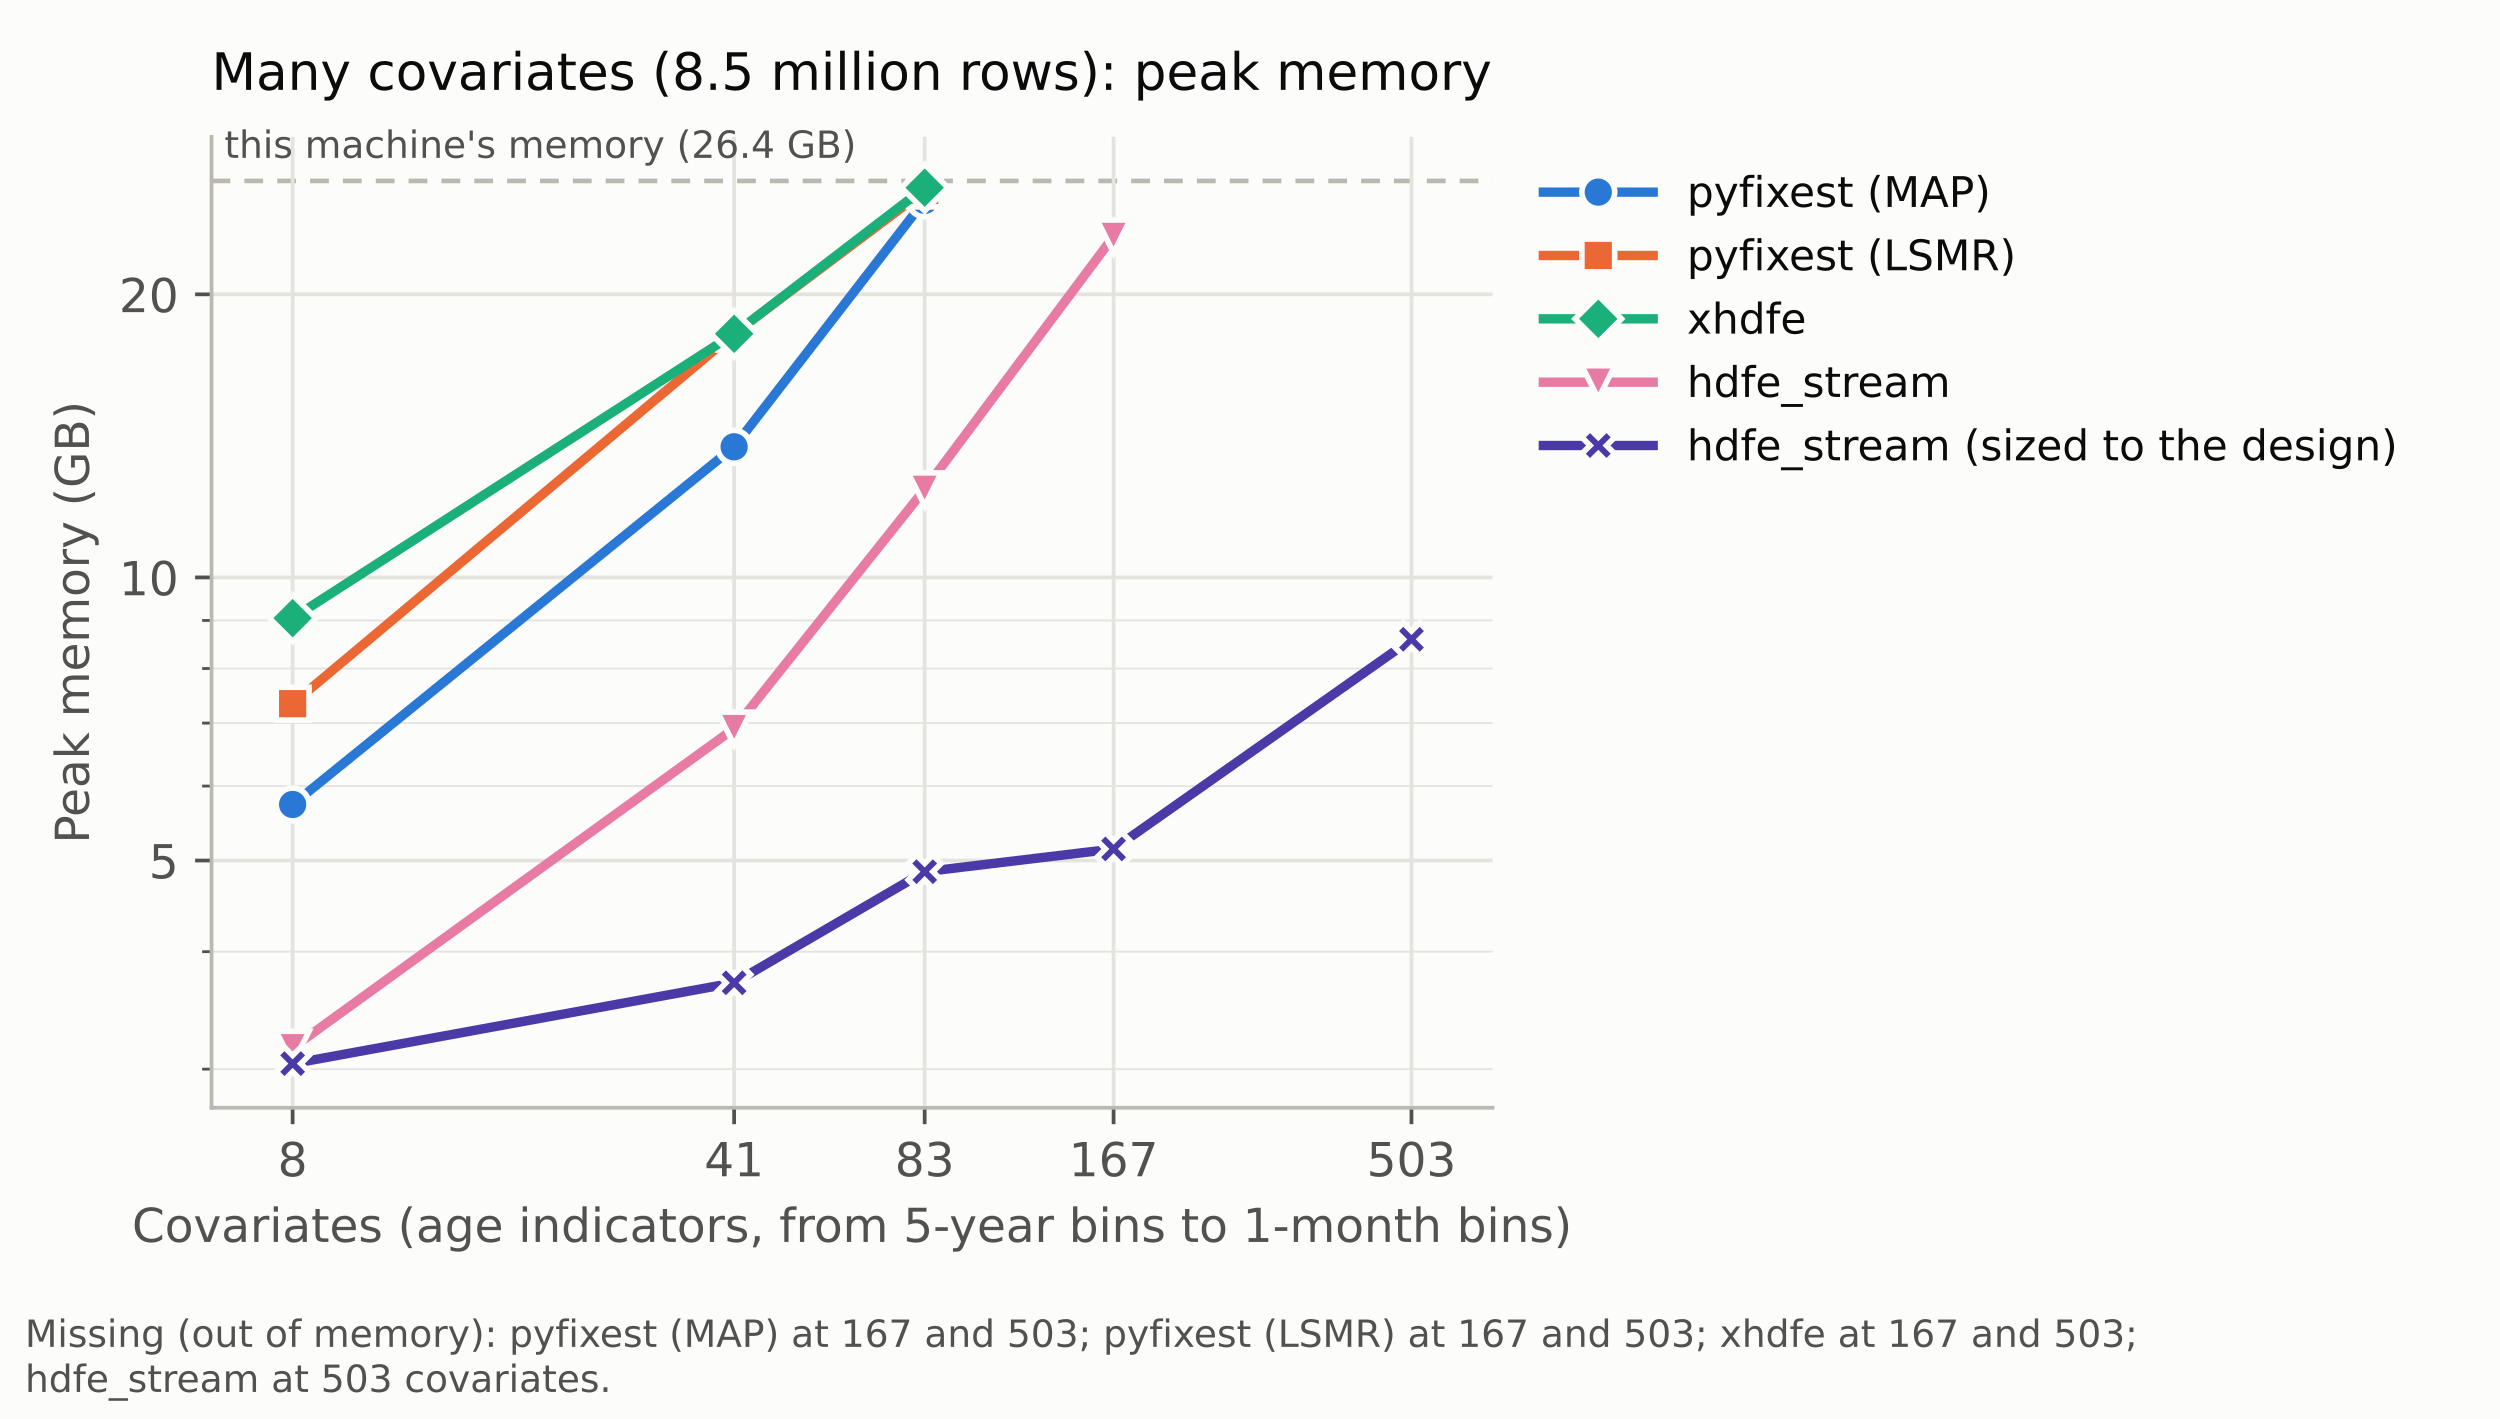
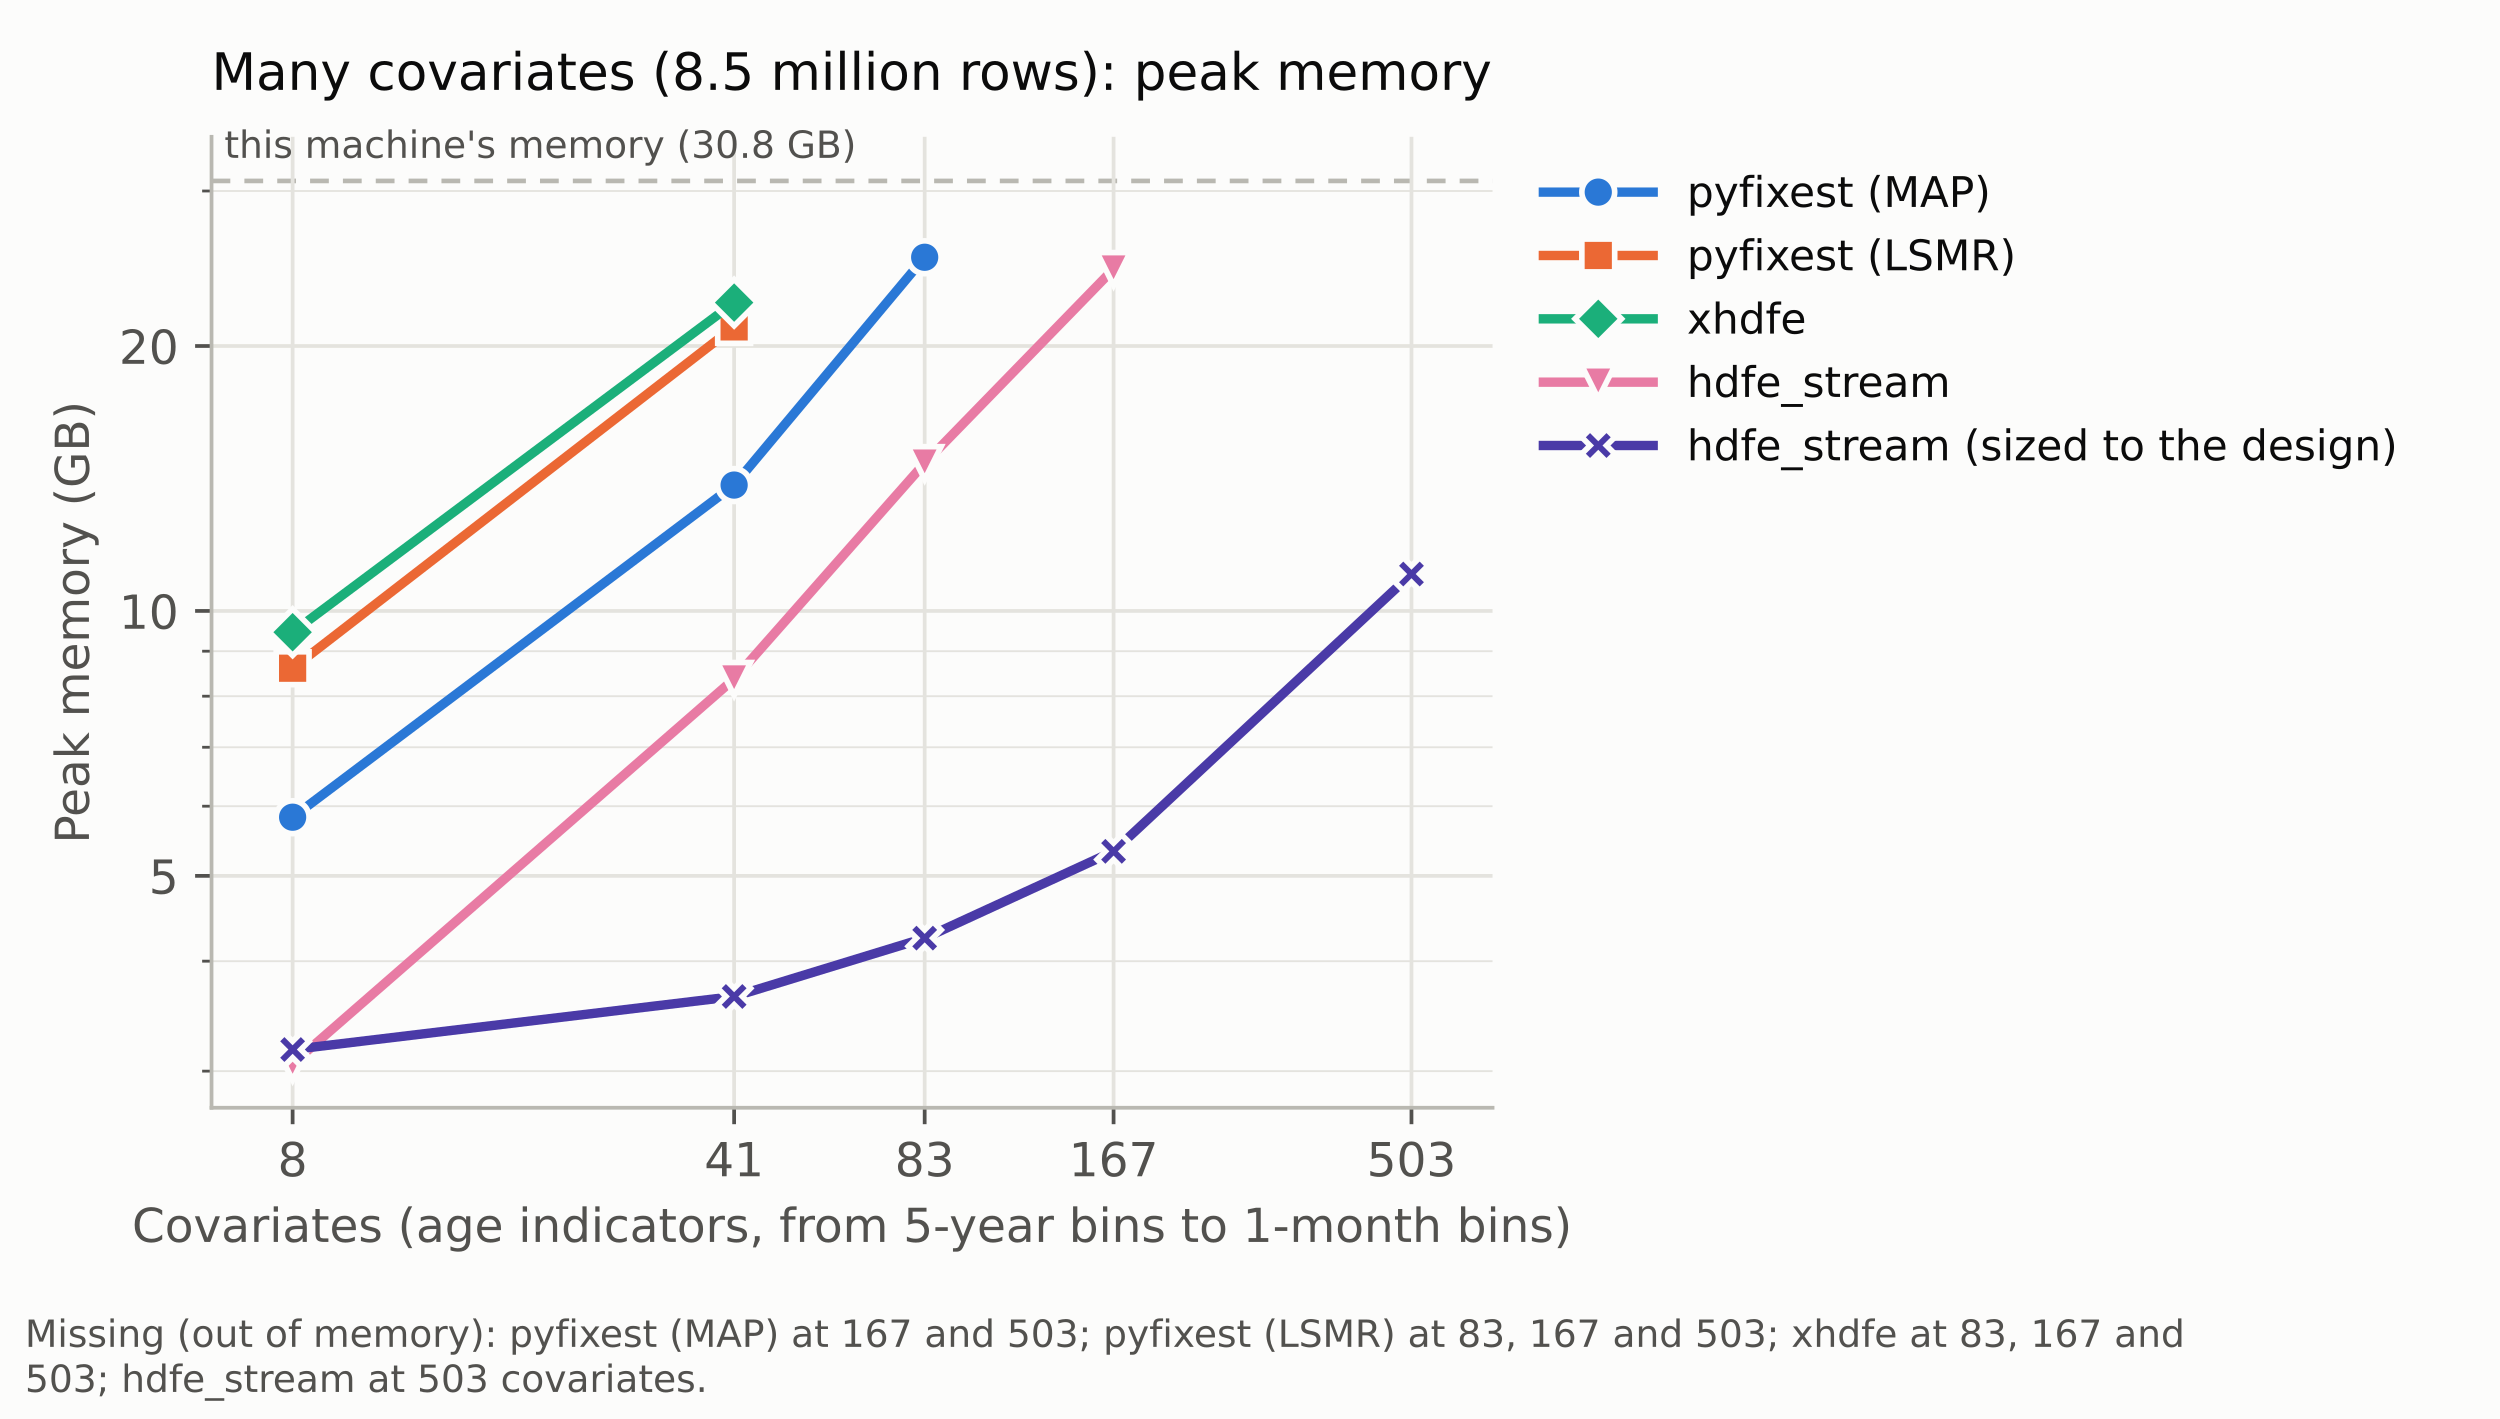
<svg xmlns="http://www.w3.org/2000/svg" xmlns:xlink="http://www.w3.org/1999/xlink" width="532.8pt" height="302.4pt" viewBox="0 0 532.8 302.4" version="1.1">
  <defs>
    <style type="text/css">*{stroke-linejoin: round; stroke-linecap: butt}</style>
  </defs>
  <g id="figure_1">
    <g id="patch_1">
      <path d="M 0 302.4  L 532.8 302.4  L 532.8 0  L 0 0  z " style="fill: #fcfcfb" />
    </g>
    <g id="axes_1">
      <g id="patch_2">
        <path d="M 45.082 236.086  L 318.093 236.086  L 318.093 29.157  L 45.082 29.157  z " style="fill: #fcfcfb" />
      </g>
      <g id="line2d_1">
        <path d="M 45.082 38.563  L 318.093 38.563  " clip-path="url(#p2034b3658c)" style="fill: none; stroke-dasharray: 4,3; stroke-dashoffset: 0; stroke: #b9b8b1" />
      </g>
      <g id="matplotlib.axis_1">
        <g id="xtick_1">
          <g id="line2d_2">
            <path d="M 62.363 236.086  L 62.363 29.157  " clip-path="url(#p2034b3658c)" style="fill: none; stroke: #e4e3de; stroke-width: 0.8; stroke-linecap: square" />
          </g>
          <g id="line2d_3">
            <defs>
              <path id="m8ed865f432" d="M 0 0  L 0 3.5  " style="stroke: #52514e; stroke-width: 0.8" />
            </defs>
            <g>
              <use xlink:href="#m8ed865f432" x="62.363" y="236.086" style="fill: #52514e; stroke: #52514e; stroke-width: 0.8" />
            </g>
          </g>
          <g id="text_1">
            <text style="font-size: 10px; font-family: 'DejaVu Sans', 'Bitstream Vera Sans', 'Computer Modern Sans Serif', 'Lucida Grande', 'Verdana', 'Geneva', 'Lucid', 'Arial', 'Helvetica', 'Avant Garde', sans-serif; text-anchor: middle; fill: #52514e" x="62.363" y="250.683" transform="rotate(-0 62.36259 250.6833)">8</text>
          </g>
        </g>
        <g id="xtick_2">
          <g id="line2d_4">
            <path d="M 156.457 236.086  L 156.457 29.157  " clip-path="url(#p2034b3658c)" style="fill: none; stroke: #e4e3de; stroke-width: 0.8; stroke-linecap: square" />
          </g>
          <g id="line2d_5">
            <g>
              <use xlink:href="#m8ed865f432" x="156.457" y="236.086" style="fill: #52514e; stroke: #52514e; stroke-width: 0.8" />
            </g>
          </g>
          <g id="text_2">
            <text style="font-size: 10px; font-family: 'DejaVu Sans', 'Bitstream Vera Sans', 'Computer Modern Sans Serif', 'Lucida Grande', 'Verdana', 'Geneva', 'Lucid', 'Arial', 'Helvetica', 'Avant Garde', sans-serif; text-anchor: middle; fill: #52514e" x="156.457" y="250.683" transform="rotate(-0 156.4571 250.6833)">41</text>
          </g>
        </g>
        <g id="xtick_3">
          <g id="line2d_6">
            <path d="M 197.067 236.086  L 197.067 29.157  " clip-path="url(#p2034b3658c)" style="fill: none; stroke: #e4e3de; stroke-width: 0.8; stroke-linecap: square" />
          </g>
          <g id="line2d_7">
            <g>
              <use xlink:href="#m8ed865f432" x="197.067" y="236.086" style="fill: #52514e; stroke: #52514e; stroke-width: 0.8" />
            </g>
          </g>
          <g id="text_3">
            <text style="font-size: 10px; font-family: 'DejaVu Sans', 'Bitstream Vera Sans', 'Computer Modern Sans Serif', 'Lucida Grande', 'Verdana', 'Geneva', 'Lucid', 'Arial', 'Helvetica', 'Avant Garde', sans-serif; text-anchor: middle; fill: #52514e" x="197.067" y="250.683" transform="rotate(-0 197.067 250.6833)">83</text>
          </g>
        </g>
        <g id="xtick_4">
          <g id="line2d_8">
            <path d="M 237.325 236.086  L 237.325 29.157  " clip-path="url(#p2034b3658c)" style="fill: none; stroke: #e4e3de; stroke-width: 0.8; stroke-linecap: square" />
          </g>
          <g id="line2d_9">
            <g>
              <use xlink:href="#m8ed865f432" x="237.325" y="236.086" style="fill: #52514e; stroke: #52514e; stroke-width: 0.8" />
            </g>
          </g>
          <g id="text_4">
            <text style="font-size: 10px; font-family: 'DejaVu Sans', 'Bitstream Vera Sans', 'Computer Modern Sans Serif', 'Lucida Grande', 'Verdana', 'Geneva', 'Lucid', 'Arial', 'Helvetica', 'Avant Garde', sans-serif; text-anchor: middle; fill: #52514e" x="237.325" y="250.683" transform="rotate(-0 237.3247 250.6833)">167</text>
          </g>
        </g>
        <g id="xtick_5">
          <g id="line2d_10">
            <path d="M 300.813 236.086  L 300.813 29.157  " clip-path="url(#p2034b3658c)" style="fill: none; stroke: #e4e3de; stroke-width: 0.8; stroke-linecap: square" />
          </g>
          <g id="line2d_11">
            <g>
              <use xlink:href="#m8ed865f432" x="300.813" y="236.086" style="fill: #52514e; stroke: #52514e; stroke-width: 0.8" />
            </g>
          </g>
          <g id="text_5">
            <text style="font-size: 10px; font-family: 'DejaVu Sans', 'Bitstream Vera Sans', 'Computer Modern Sans Serif', 'Lucida Grande', 'Verdana', 'Geneva', 'Lucid', 'Arial', 'Helvetica', 'Avant Garde', sans-serif; text-anchor: middle; fill: #52514e" x="300.813" y="250.683" transform="rotate(-0 300.8131 250.6833)">503</text>
          </g>
        </g>
        <g id="text_6">
          <text style="font-size: 10px; font-family: 'DejaVu Sans', 'Bitstream Vera Sans', 'Computer Modern Sans Serif', 'Lucida Grande', 'Verdana', 'Geneva', 'Lucid', 'Arial', 'Helvetica', 'Avant Garde', sans-serif; text-anchor: middle; fill: #52514e" x="181.588" y="264.684" transform="rotate(-0 181.5878 264.6841)">Covariates (age indicators, from 5-year bins to 1-month bins)</text>
        </g>
      </g>
      <g id="matplotlib.axis_2">
        <g id="ytick_1">
          <g id="line2d_12">
-             <path d="M 45.082 183.393  L 318.093 183.393  " clip-path="url(#p2034b3658c)" style="fill: none; stroke: #e4e3de; stroke-width: 0.8; stroke-linecap: square" />
+             <path d="M 45.082 186.667  L 318.093 186.667  " clip-path="url(#p2034b3658c)" style="fill: none; stroke: #e4e3de; stroke-width: 0.8; stroke-linecap: square" />
          </g>
          <g id="line2d_13">
            <defs>
              <path id="mcf4f93b4a9" d="M 0 0  L -3.5 0  " style="stroke: #52514e; stroke-width: 0.8" />
            </defs>
            <g>
-               <use xlink:href="#mcf4f93b4a9" x="45.082" y="183.393" style="fill: #52514e; stroke: #52514e; stroke-width: 0.8" />
+               <use xlink:href="#mcf4f93b4a9" x="45.082" y="186.667" style="fill: #52514e; stroke: #52514e; stroke-width: 0.8" />
            </g>
          </g>
          <g id="text_7">
-             <text style="font-size: 10px; font-family: 'DejaVu Sans', 'Bitstream Vera Sans', 'Computer Modern Sans Serif', 'Lucida Grande', 'Verdana', 'Geneva', 'Lucid', 'Arial', 'Helvetica', 'Avant Garde', sans-serif; text-anchor: end; fill: #52514e" x="38.082" y="187.192" transform="rotate(-0 38.08234 187.1917)">5</text>
+             <text style="font-size: 10px; font-family: 'DejaVu Sans', 'Bitstream Vera Sans', 'Computer Modern Sans Serif', 'Lucida Grande', 'Verdana', 'Geneva', 'Lucid', 'Arial', 'Helvetica', 'Avant Garde', sans-serif; text-anchor: end; fill: #52514e" x="38.082" y="190.466" transform="rotate(-0 38.08234 190.4658)">5</text>
          </g>
        </g>
        <g id="ytick_2">
          <g id="line2d_14">
-             <path d="M 45.082 123.061  L 318.093 123.061  " clip-path="url(#p2034b3658c)" style="fill: none; stroke: #e4e3de; stroke-width: 0.8; stroke-linecap: square" />
+             <path d="M 45.082 130.202  L 318.093 130.202  " clip-path="url(#p2034b3658c)" style="fill: none; stroke: #e4e3de; stroke-width: 0.8; stroke-linecap: square" />
          </g>
          <g id="line2d_15">
            <g>
-               <use xlink:href="#mcf4f93b4a9" x="45.082" y="123.061" style="fill: #52514e; stroke: #52514e; stroke-width: 0.8" />
+               <use xlink:href="#mcf4f93b4a9" x="45.082" y="130.202" style="fill: #52514e; stroke: #52514e; stroke-width: 0.8" />
            </g>
          </g>
          <g id="text_8">
-             <text style="font-size: 10px; font-family: 'DejaVu Sans', 'Bitstream Vera Sans', 'Computer Modern Sans Serif', 'Lucida Grande', 'Verdana', 'Geneva', 'Lucid', 'Arial', 'Helvetica', 'Avant Garde', sans-serif; text-anchor: end; fill: #52514e" x="38.082" y="126.86" transform="rotate(-0 38.08234 126.8596)">10</text>
+             <text style="font-size: 10px; font-family: 'DejaVu Sans', 'Bitstream Vera Sans', 'Computer Modern Sans Serif', 'Lucida Grande', 'Verdana', 'Geneva', 'Lucid', 'Arial', 'Helvetica', 'Avant Garde', sans-serif; text-anchor: end; fill: #52514e" x="38.082" y="134.001" transform="rotate(-0 38.08234 134.0008)">10</text>
          </g>
        </g>
        <g id="ytick_3">
          <g id="line2d_16">
-             <path d="M 45.082 62.729  L 318.093 62.729  " clip-path="url(#p2034b3658c)" style="fill: none; stroke: #e4e3de; stroke-width: 0.8; stroke-linecap: square" />
+             <path d="M 45.082 73.737  L 318.093 73.737  " clip-path="url(#p2034b3658c)" style="fill: none; stroke: #e4e3de; stroke-width: 0.8; stroke-linecap: square" />
          </g>
          <g id="line2d_17">
            <g>
-               <use xlink:href="#mcf4f93b4a9" x="45.082" y="62.729" style="fill: #52514e; stroke: #52514e; stroke-width: 0.8" />
+               <use xlink:href="#mcf4f93b4a9" x="45.082" y="73.737" style="fill: #52514e; stroke: #52514e; stroke-width: 0.8" />
            </g>
          </g>
          <g id="text_9">
-             <text style="font-size: 10px; font-family: 'DejaVu Sans', 'Bitstream Vera Sans', 'Computer Modern Sans Serif', 'Lucida Grande', 'Verdana', 'Geneva', 'Lucid', 'Arial', 'Helvetica', 'Avant Garde', sans-serif; text-anchor: end; fill: #52514e" x="38.082" y="66.527" transform="rotate(-0 38.08234 66.5274)">20</text>
+             <text style="font-size: 10px; font-family: 'DejaVu Sans', 'Bitstream Vera Sans', 'Computer Modern Sans Serif', 'Lucida Grande', 'Verdana', 'Geneva', 'Lucid', 'Arial', 'Helvetica', 'Avant Garde', sans-serif; text-anchor: end; fill: #52514e" x="38.082" y="77.536" transform="rotate(-0 38.08234 77.53582)">20</text>
          </g>
        </g>
        <g id="ytick_4">
          <g id="line2d_18">
-             <path d="M 45.082 227.856  L 318.093 227.856  " clip-path="url(#p2034b3658c)" style="fill: none; stroke: #e4e3de; stroke-width: 0.4; stroke-linecap: square" />
+             <path d="M 45.082 228.28  L 318.093 228.28  " clip-path="url(#p2034b3658c)" style="fill: none; stroke: #e4e3de; stroke-width: 0.4; stroke-linecap: square" />
          </g>
          <g id="line2d_19">
            <defs>
              <path id="mec2caca15e" d="M 0 0  L -2 0  " style="stroke: #52514e; stroke-width: 0.6" />
            </defs>
            <g>
-               <use xlink:href="#mec2caca15e" x="45.082" y="227.856" style="fill: #52514e; stroke: #52514e; stroke-width: 0.6" />
+               <use xlink:href="#mec2caca15e" x="45.082" y="228.28" style="fill: #52514e; stroke: #52514e; stroke-width: 0.6" />
            </g>
          </g>
        </g>
        <g id="ytick_5">
          <g id="line2d_20">
-             <path d="M 45.082 202.815  L 318.093 202.815  " clip-path="url(#p2034b3658c)" style="fill: none; stroke: #e4e3de; stroke-width: 0.4; stroke-linecap: square" />
+             <path d="M 45.082 204.845  L 318.093 204.845  " clip-path="url(#p2034b3658c)" style="fill: none; stroke: #e4e3de; stroke-width: 0.4; stroke-linecap: square" />
          </g>
          <g id="line2d_21">
            <g>
-               <use xlink:href="#mec2caca15e" x="45.082" y="202.815" style="fill: #52514e; stroke: #52514e; stroke-width: 0.6" />
+               <use xlink:href="#mec2caca15e" x="45.082" y="204.845" style="fill: #52514e; stroke: #52514e; stroke-width: 0.6" />
            </g>
          </g>
        </g>
        <g id="ytick_6">
          <g id="line2d_22">
-             <path d="M 45.082 167.523  L 318.093 167.523  " clip-path="url(#p2034b3658c)" style="fill: none; stroke: #e4e3de; stroke-width: 0.4; stroke-linecap: square" />
+             <path d="M 45.082 171.815  L 318.093 171.815  " clip-path="url(#p2034b3658c)" style="fill: none; stroke: #e4e3de; stroke-width: 0.4; stroke-linecap: square" />
          </g>
          <g id="line2d_23">
            <g>
-               <use xlink:href="#mec2caca15e" x="45.082" y="167.523" style="fill: #52514e; stroke: #52514e; stroke-width: 0.6" />
+               <use xlink:href="#mec2caca15e" x="45.082" y="171.815" style="fill: #52514e; stroke: #52514e; stroke-width: 0.6" />
            </g>
          </g>
        </g>
        <g id="ytick_7">
          <g id="line2d_24">
-             <path d="M 45.082 154.106  L 318.093 154.106  " clip-path="url(#p2034b3658c)" style="fill: none; stroke: #e4e3de; stroke-width: 0.4; stroke-linecap: square" />
+             <path d="M 45.082 159.257  L 318.093 159.257  " clip-path="url(#p2034b3658c)" style="fill: none; stroke: #e4e3de; stroke-width: 0.4; stroke-linecap: square" />
          </g>
          <g id="line2d_25">
            <g>
-               <use xlink:href="#mec2caca15e" x="45.082" y="154.106" style="fill: #52514e; stroke: #52514e; stroke-width: 0.6" />
+               <use xlink:href="#mec2caca15e" x="45.082" y="159.257" style="fill: #52514e; stroke: #52514e; stroke-width: 0.6" />
            </g>
          </g>
        </g>
        <g id="ytick_8">
          <g id="line2d_26">
-             <path d="M 45.082 142.483  L 318.093 142.483  " clip-path="url(#p2034b3658c)" style="fill: none; stroke: #e4e3de; stroke-width: 0.4; stroke-linecap: square" />
+             <path d="M 45.082 148.38  L 318.093 148.38  " clip-path="url(#p2034b3658c)" style="fill: none; stroke: #e4e3de; stroke-width: 0.4; stroke-linecap: square" />
          </g>
          <g id="line2d_27">
            <g>
-               <use xlink:href="#mec2caca15e" x="45.082" y="142.483" style="fill: #52514e; stroke: #52514e; stroke-width: 0.6" />
+               <use xlink:href="#mec2caca15e" x="45.082" y="148.38" style="fill: #52514e; stroke: #52514e; stroke-width: 0.6" />
            </g>
          </g>
        </g>
        <g id="ytick_9">
          <g id="line2d_28">
-             <path d="M 45.082 132.231  L 318.093 132.231  " clip-path="url(#p2034b3658c)" style="fill: none; stroke: #e4e3de; stroke-width: 0.4; stroke-linecap: square" />
+             <path d="M 45.082 138.785  L 318.093 138.785  " clip-path="url(#p2034b3658c)" style="fill: none; stroke: #e4e3de; stroke-width: 0.4; stroke-linecap: square" />
          </g>
          <g id="line2d_29">
            <g>
-               <use xlink:href="#mec2caca15e" x="45.082" y="132.231" style="fill: #52514e; stroke: #52514e; stroke-width: 0.6" />
+               <use xlink:href="#mec2caca15e" x="45.082" y="138.785" style="fill: #52514e; stroke: #52514e; stroke-width: 0.6" />
+             </g>
+           </g>
+         </g>
+         <g id="ytick_10">
+           <g id="line2d_30">
+             <path d="M 45.082 40.707  L 318.093 40.707  " clip-path="url(#p2034b3658c)" style="fill: none; stroke: #e4e3de; stroke-width: 0.4; stroke-linecap: square" />
+           </g>
+           <g id="line2d_31">
+             <g>
+               <use xlink:href="#mec2caca15e" x="45.082" y="40.707" style="fill: #52514e; stroke: #52514e; stroke-width: 0.6" />
            </g>
          </g>
        </g>
        <g id="text_10">
          <text style="font-size: 10px; font-family: 'DejaVu Sans', 'Bitstream Vera Sans', 'Computer Modern Sans Serif', 'Lucida Grande', 'Verdana', 'Geneva', 'Lucid', 'Arial', 'Helvetica', 'Avant Garde', sans-serif; text-anchor: middle; fill: #52514e" x="18.955" y="132.622" transform="rotate(-90 18.955 132.6215)">Peak memory (GB)</text>
        </g>
      </g>
      <g id="patch_3">
        <path d="M 45.082 236.086  L 45.082 29.157  " style="fill: none; stroke: #b9b8b1; stroke-width: 0.8; stroke-linejoin: miter; stroke-linecap: square" />
      </g>
      <g id="patch_4">
        <path d="M 45.082 236.086  L 318.093 236.086  " style="fill: none; stroke: #b9b8b1; stroke-width: 0.8; stroke-linejoin: miter; stroke-linecap: square" />
      </g>
-       <g id="line2d_30">
-         <path d="M 62.363 171.452  L 156.457 95.222  L 197.067 42.695  " clip-path="url(#p2034b3658c)" style="fill: none; stroke: #2a78d6; stroke-width: 2; stroke-linecap: square" />
+       <g id="line2d_32">
+         <path d="M 62.363 174.164  L 156.457 103.378  L 197.067 54.828  " clip-path="url(#p2034b3658c)" style="fill: none; stroke: #2a78d6; stroke-width: 2; stroke-linecap: square" />
        <defs>
          <path id="m4df21eeac1" d="M 0 3.5  C 0.928 3.5 1.819 3.131 2.475 2.475  C 3.131 1.819 3.5 0.928 3.5 0  C 3.5 -0.928 3.131 -1.819 2.475 -2.475  C 1.819 -3.131 0.928 -3.5 0 -3.5  C -0.928 -3.5 -1.819 -3.131 -2.475 -2.475  C -3.131 -1.819 -3.5 -0.928 -3.5 0  C -3.5 0.928 -3.131 1.819 -2.475 2.475  C -1.819 3.131 -0.928 3.5 0 3.5  z " style="stroke: #fcfcfb; stroke-width: 1.2" />
        </defs>
        <g clip-path="url(#p2034b3658c)">
-           <use xlink:href="#m4df21eeac1" x="62.363" y="171.452" style="fill: #2a78d6; stroke: #fcfcfb; stroke-width: 1.2" />
-           <use xlink:href="#m4df21eeac1" x="156.457" y="95.222" style="fill: #2a78d6; stroke: #fcfcfb; stroke-width: 1.2" />
-           <use xlink:href="#m4df21eeac1" x="197.067" y="42.695" style="fill: #2a78d6; stroke: #fcfcfb; stroke-width: 1.2" />
-         </g>
-       </g>
-       <g id="line2d_31">
-         <path d="M 62.363 149.966  L 156.457 71.098  L 197.067 40.588  " clip-path="url(#p2034b3658c)" style="fill: none; stroke: #eb6834; stroke-width: 2; stroke-linecap: square" />
+           <use xlink:href="#m4df21eeac1" x="62.363" y="174.164" style="fill: #2a78d6; stroke: #fcfcfb; stroke-width: 1.2" />
+           <use xlink:href="#m4df21eeac1" x="156.457" y="103.378" style="fill: #2a78d6; stroke: #fcfcfb; stroke-width: 1.2" />
+           <use xlink:href="#m4df21eeac1" x="197.067" y="54.828" style="fill: #2a78d6; stroke: #fcfcfb; stroke-width: 1.2" />
+         </g>
+       </g>
+       <g id="line2d_33">
+         <path d="M 62.363 142.411  L 156.457 69.67  " clip-path="url(#p2034b3658c)" style="fill: none; stroke: #eb6834; stroke-width: 2; stroke-linecap: square" />
        <defs>
          <path id="m14eded4514" d="M -3.5 3.5  L 3.5 3.5  L 3.5 -3.5  L -3.5 -3.5  z " style="stroke: #fcfcfb; stroke-width: 1.2; stroke-linejoin: miter" />
        </defs>
        <g clip-path="url(#p2034b3658c)">
-           <use xlink:href="#m14eded4514" x="62.363" y="149.966" style="fill: #eb6834; stroke: #fcfcfb; stroke-width: 1.2; stroke-linejoin: miter" />
-           <use xlink:href="#m14eded4514" x="156.457" y="71.098" style="fill: #eb6834; stroke: #fcfcfb; stroke-width: 1.2; stroke-linejoin: miter" />
-           <use xlink:href="#m14eded4514" x="197.067" y="40.588" style="fill: #eb6834; stroke: #fcfcfb; stroke-width: 1.2; stroke-linejoin: miter" />
-         </g>
-       </g>
-       <g id="line2d_32">
-         <path d="M 62.363 131.739  L 156.457 71.138  L 197.067 39.997  " clip-path="url(#p2034b3658c)" style="fill: none; stroke: #1baf7a; stroke-width: 2; stroke-linecap: square" />
+           <use xlink:href="#m14eded4514" x="62.363" y="142.411" style="fill: #eb6834; stroke: #fcfcfb; stroke-width: 1.2; stroke-linejoin: miter" />
+           <use xlink:href="#m14eded4514" x="156.457" y="69.67" style="fill: #eb6834; stroke: #fcfcfb; stroke-width: 1.2; stroke-linejoin: miter" />
+         </g>
+       </g>
+       <g id="line2d_34">
+         <path d="M 62.363 134.739  L 156.457 64.489  " clip-path="url(#p2034b3658c)" style="fill: none; stroke: #1baf7a; stroke-width: 2; stroke-linecap: square" />
        <defs>
          <path id="m30f5d41abb" d="M -0 4.95  L 4.95 0  L 0 -4.95  L -4.95 -0  z " style="stroke: #fcfcfb; stroke-width: 1.2; stroke-linejoin: miter" />
        </defs>
        <g clip-path="url(#p2034b3658c)">
-           <use xlink:href="#m30f5d41abb" x="62.363" y="131.739" style="fill: #1baf7a; stroke: #fcfcfb; stroke-width: 1.2; stroke-linejoin: miter" />
-           <use xlink:href="#m30f5d41abb" x="156.457" y="71.138" style="fill: #1baf7a; stroke: #fcfcfb; stroke-width: 1.2; stroke-linejoin: miter" />
-           <use xlink:href="#m30f5d41abb" x="197.067" y="39.997" style="fill: #1baf7a; stroke: #fcfcfb; stroke-width: 1.2; stroke-linejoin: miter" />
-         </g>
-       </g>
-       <g id="line2d_33">
-         <path d="M 62.363 223.281  L 156.457 155.266  L 197.067 104.279  L 237.325 50.378  " clip-path="url(#p2034b3658c)" style="fill: none; stroke: #e87ba4; stroke-width: 2; stroke-linecap: square" />
+           <use xlink:href="#m30f5d41abb" x="62.363" y="134.739" style="fill: #1baf7a; stroke: #fcfcfb; stroke-width: 1.2; stroke-linejoin: miter" />
+           <use xlink:href="#m30f5d41abb" x="156.457" y="64.489" style="fill: #1baf7a; stroke: #fcfcfb; stroke-width: 1.2; stroke-linejoin: miter" />
+         </g>
+       </g>
+       <g id="line2d_35">
+         <path d="M 62.363 226.68  L 156.457 144.695  L 197.067 98.691  L 237.325 57.327  " clip-path="url(#p2034b3658c)" style="fill: none; stroke: #e87ba4; stroke-width: 2; stroke-linecap: square" />
        <defs>
          <path id="m9a6e6bebf3" d="M -0 3.5  L 3.5 -3.5  L -3.5 -3.5  z " style="stroke: #fcfcfb; stroke-width: 1.2; stroke-linejoin: miter" />
        </defs>
        <g clip-path="url(#p2034b3658c)">
-           <use xlink:href="#m9a6e6bebf3" x="62.363" y="223.281" style="fill: #e87ba4; stroke: #fcfcfb; stroke-width: 1.2; stroke-linejoin: miter" />
-           <use xlink:href="#m9a6e6bebf3" x="156.457" y="155.266" style="fill: #e87ba4; stroke: #fcfcfb; stroke-width: 1.2; stroke-linejoin: miter" />
-           <use xlink:href="#m9a6e6bebf3" x="197.067" y="104.279" style="fill: #e87ba4; stroke: #fcfcfb; stroke-width: 1.2; stroke-linejoin: miter" />
-           <use xlink:href="#m9a6e6bebf3" x="237.325" y="50.378" style="fill: #e87ba4; stroke: #fcfcfb; stroke-width: 1.2; stroke-linejoin: miter" />
-         </g>
-       </g>
-       <g id="line2d_34">
-         <path d="M 62.363 226.68  L 156.457 209.453  L 197.067 185.774  L 237.325 180.928  L 300.813 136.248  " clip-path="url(#p2034b3658c)" style="fill: none; stroke: #4a3aa7; stroke-width: 2; stroke-linecap: square" />
+           <use xlink:href="#m9a6e6bebf3" x="62.363" y="226.68" style="fill: #e87ba4; stroke: #fcfcfb; stroke-width: 1.2; stroke-linejoin: miter" />
+           <use xlink:href="#m9a6e6bebf3" x="156.457" y="144.695" style="fill: #e87ba4; stroke: #fcfcfb; stroke-width: 1.2; stroke-linejoin: miter" />
+           <use xlink:href="#m9a6e6bebf3" x="197.067" y="98.691" style="fill: #e87ba4; stroke: #fcfcfb; stroke-width: 1.2; stroke-linejoin: miter" />
+           <use xlink:href="#m9a6e6bebf3" x="237.325" y="57.327" style="fill: #e87ba4; stroke: #fcfcfb; stroke-width: 1.2; stroke-linejoin: miter" />
+         </g>
+       </g>
+       <g id="line2d_36">
+         <path d="M 62.363 223.674  L 156.457 212.371  L 197.067 199.935  L 237.325 181.436  L 300.813 122.335  " clip-path="url(#p2034b3658c)" style="fill: none; stroke: #4a3aa7; stroke-width: 2; stroke-linecap: square" />
        <defs>
          <path id="m1806be16ce" d="M -1.75 3.5  L 0 1.75  L 1.75 3.5  L 3.5 1.75  L 1.75 0  L 3.5 -1.75  L 1.75 -3.5  L 0 -1.75  L -1.75 -3.5  L -3.5 -1.75  L -1.75 0  L -3.5 1.75  z " style="stroke: #fcfcfb; stroke-width: 1.2; stroke-linejoin: miter" />
        </defs>
        <g clip-path="url(#p2034b3658c)">
-           <use xlink:href="#m1806be16ce" x="62.363" y="226.68" style="fill: #4a3aa7; stroke: #fcfcfb; stroke-width: 1.2; stroke-linejoin: miter" />
-           <use xlink:href="#m1806be16ce" x="156.457" y="209.453" style="fill: #4a3aa7; stroke: #fcfcfb; stroke-width: 1.2; stroke-linejoin: miter" />
-           <use xlink:href="#m1806be16ce" x="197.067" y="185.774" style="fill: #4a3aa7; stroke: #fcfcfb; stroke-width: 1.2; stroke-linejoin: miter" />
-           <use xlink:href="#m1806be16ce" x="237.325" y="180.928" style="fill: #4a3aa7; stroke: #fcfcfb; stroke-width: 1.2; stroke-linejoin: miter" />
-           <use xlink:href="#m1806be16ce" x="300.813" y="136.248" style="fill: #4a3aa7; stroke: #fcfcfb; stroke-width: 1.2; stroke-linejoin: miter" />
+           <use xlink:href="#m1806be16ce" x="62.363" y="223.674" style="fill: #4a3aa7; stroke: #fcfcfb; stroke-width: 1.2; stroke-linejoin: miter" />
+           <use xlink:href="#m1806be16ce" x="156.457" y="212.371" style="fill: #4a3aa7; stroke: #fcfcfb; stroke-width: 1.2; stroke-linejoin: miter" />
+           <use xlink:href="#m1806be16ce" x="197.067" y="199.935" style="fill: #4a3aa7; stroke: #fcfcfb; stroke-width: 1.2; stroke-linejoin: miter" />
+           <use xlink:href="#m1806be16ce" x="237.325" y="181.436" style="fill: #4a3aa7; stroke: #fcfcfb; stroke-width: 1.2; stroke-linejoin: miter" />
+           <use xlink:href="#m1806be16ce" x="300.813" y="122.335" style="fill: #4a3aa7; stroke: #fcfcfb; stroke-width: 1.2; stroke-linejoin: miter" />
        </g>
      </g>
      <g id="text_11">
-         <text style="font-size: 8px; font-family: 'DejaVu Sans', 'Bitstream Vera Sans', 'Computer Modern Sans Serif', 'Lucida Grande', 'Verdana', 'Geneva', 'Lucid', 'Arial', 'Helvetica', 'Avant Garde', sans-serif; text-anchor: start; fill: #52514e" x="47.812" y="33.641" transform="rotate(-0 47.81245 33.64138)">this machine's memory (26.4 GB)</text>
+         <text style="font-size: 8px; font-family: 'DejaVu Sans', 'Bitstream Vera Sans', 'Computer Modern Sans Serif', 'Lucida Grande', 'Verdana', 'Geneva', 'Lucid', 'Arial', 'Helvetica', 'Avant Garde', sans-serif; text-anchor: start; fill: #52514e" x="47.812" y="33.641" transform="rotate(-0 47.81245 33.64138)">this machine's memory (30.8 GB)</text>
      </g>
      <g id="text_12">
        <text style="font-size: 11px; font-family: 'DejaVu Sans', 'Bitstream Vera Sans', 'Computer Modern Sans Serif', 'Lucida Grande', 'Verdana', 'Geneva', 'Lucid', 'Arial', 'Helvetica', 'Avant Garde', sans-serif; text-anchor: start; fill: #0b0b0b" x="45.082" y="19.157" transform="rotate(-0 45.08234 19.15742)">Many covariates (8.5 million rows): peak memory</text>
      </g>
      <g id="legend_1">
-         <g id="line2d_35">
+         <g id="line2d_37">
          <path d="M 328.923 40.946  L 340.623 40.946  L 352.323 40.946  " style="fill: none; stroke: #2a78d6; stroke-width: 2; stroke-linecap: square" />
          <g>
            <use xlink:href="#m4df21eeac1" x="340.623" y="40.946" style="fill: #2a78d6; stroke: #fcfcfb; stroke-width: 1.2" />
          </g>
        </g>
        <g id="text_13">
          <text style="font-size: 9px; font-family: 'DejaVu Sans', 'Bitstream Vera Sans', 'Computer Modern Sans Serif', 'Lucida Grande', 'Verdana', 'Geneva', 'Lucid', 'Arial', 'Helvetica', 'Avant Garde', sans-serif; text-anchor: start; fill: #0b0b0b" x="359.523" y="44.096" transform="rotate(-0 359.5234 44.09602)">pyfixest (MAP)</text>
        </g>
-         <g id="line2d_36">
+         <g id="line2d_38">
          <path d="M 328.923 54.447  L 340.623 54.447  L 352.323 54.447  " style="fill: none; stroke: #eb6834; stroke-width: 2; stroke-linecap: square" />
          <g>
            <use xlink:href="#m14eded4514" x="340.623" y="54.447" style="fill: #eb6834; stroke: #fcfcfb; stroke-width: 1.2; stroke-linejoin: miter" />
          </g>
        </g>
        <g id="text_14">
          <text style="font-size: 9px; font-family: 'DejaVu Sans', 'Bitstream Vera Sans', 'Computer Modern Sans Serif', 'Lucida Grande', 'Verdana', 'Geneva', 'Lucid', 'Arial', 'Helvetica', 'Avant Garde', sans-serif; text-anchor: start; fill: #0b0b0b" x="359.523" y="57.597" transform="rotate(-0 359.5234 57.59672)">pyfixest (LSMR)</text>
        </g>
-         <g id="line2d_37">
+         <g id="line2d_39">
          <path d="M 328.923 67.947  L 340.623 67.947  L 352.323 67.947  " style="fill: none; stroke: #1baf7a; stroke-width: 2; stroke-linecap: square" />
          <g>
            <use xlink:href="#m30f5d41abb" x="340.623" y="67.947" style="fill: #1baf7a; stroke: #fcfcfb; stroke-width: 1.2; stroke-linejoin: miter" />
          </g>
        </g>
        <g id="text_15">
          <text style="font-size: 9px; font-family: 'DejaVu Sans', 'Bitstream Vera Sans', 'Computer Modern Sans Serif', 'Lucida Grande', 'Verdana', 'Geneva', 'Lucid', 'Arial', 'Helvetica', 'Avant Garde', sans-serif; text-anchor: start; fill: #0b0b0b" x="359.523" y="71.097" transform="rotate(-0 359.5234 71.09742)">xhdfe</text>
        </g>
-         <g id="line2d_38">
+         <g id="line2d_40">
          <path d="M 328.923 81.448  L 340.623 81.448  L 352.323 81.448  " style="fill: none; stroke: #e87ba4; stroke-width: 2; stroke-linecap: square" />
          <g>
            <use xlink:href="#m9a6e6bebf3" x="340.623" y="81.448" style="fill: #e87ba4; stroke: #fcfcfb; stroke-width: 1.2; stroke-linejoin: miter" />
          </g>
        </g>
        <g id="text_16">
          <text style="font-size: 9px; font-family: 'DejaVu Sans', 'Bitstream Vera Sans', 'Computer Modern Sans Serif', 'Lucida Grande', 'Verdana', 'Geneva', 'Lucid', 'Arial', 'Helvetica', 'Avant Garde', sans-serif; text-anchor: start; fill: #0b0b0b" x="359.523" y="84.598" transform="rotate(-0 359.5234 84.59812)">hdfe_stream</text>
        </g>
-         <g id="line2d_39">
+         <g id="line2d_41">
          <path d="M 328.923 94.949  L 340.623 94.949  L 352.323 94.949  " style="fill: none; stroke: #4a3aa7; stroke-width: 2; stroke-linecap: square" />
          <g>
            <use xlink:href="#m1806be16ce" x="340.623" y="94.949" style="fill: #4a3aa7; stroke: #fcfcfb; stroke-width: 1.2; stroke-linejoin: miter" />
          </g>
        </g>
        <g id="text_17">
          <text style="font-size: 9px; font-family: 'DejaVu Sans', 'Bitstream Vera Sans', 'Computer Modern Sans Serif', 'Lucida Grande', 'Verdana', 'Geneva', 'Lucid', 'Arial', 'Helvetica', 'Avant Garde', sans-serif; text-anchor: start; fill: #0b0b0b" x="359.523" y="98.099" transform="rotate(-0 359.5234 98.09883)">hdfe_stream (sized to the design)</text>
        </g>
      </g>
    </g>
    <g id="text_18">
-       <text style="font-size: 8px; font-family: 'DejaVu Sans', 'Bitstream Vera Sans', 'Computer Modern Sans Serif', 'Lucida Grande', 'Verdana', 'Geneva', 'Lucid', 'Arial', 'Helvetica', 'Avant Garde', sans-serif; fill: #52514e" transform="translate(5.328 287.0512)">Missing (out of memory): pyfixest (MAP) at 167 and 503; pyfixest (LSMR) at 167 and 503; xhdfe at 167 and 503;</text>
-       <text style="font-size: 8px; font-family: 'DejaVu Sans', 'Bitstream Vera Sans', 'Computer Modern Sans Serif', 'Lucida Grande', 'Verdana', 'Geneva', 'Lucid', 'Arial', 'Helvetica', 'Avant Garde', sans-serif; fill: #52514e" transform="translate(5.328 296.6533)">hdfe_stream at 503 covariates.</text>
+       <text style="font-size: 8px; font-family: 'DejaVu Sans', 'Bitstream Vera Sans', 'Computer Modern Sans Serif', 'Lucida Grande', 'Verdana', 'Geneva', 'Lucid', 'Arial', 'Helvetica', 'Avant Garde', sans-serif; fill: #52514e" transform="translate(5.328 287.0512)">Missing (out of memory): pyfixest (MAP) at 167 and 503; pyfixest (LSMR) at 83, 167 and 503; xhdfe at 83, 167 and</text>
+       <text style="font-size: 8px; font-family: 'DejaVu Sans', 'Bitstream Vera Sans', 'Computer Modern Sans Serif', 'Lucida Grande', 'Verdana', 'Geneva', 'Lucid', 'Arial', 'Helvetica', 'Avant Garde', sans-serif; fill: #52514e" transform="translate(5.328 296.6533)">503; hdfe_stream at 503 covariates.</text>
    </g>
  </g>
  <defs>
    <clipPath id="p2034b3658c">
      <rect x="45.082" y="29.157" width="273.011" height="206.928" />
    </clipPath>
  </defs>
</svg>
